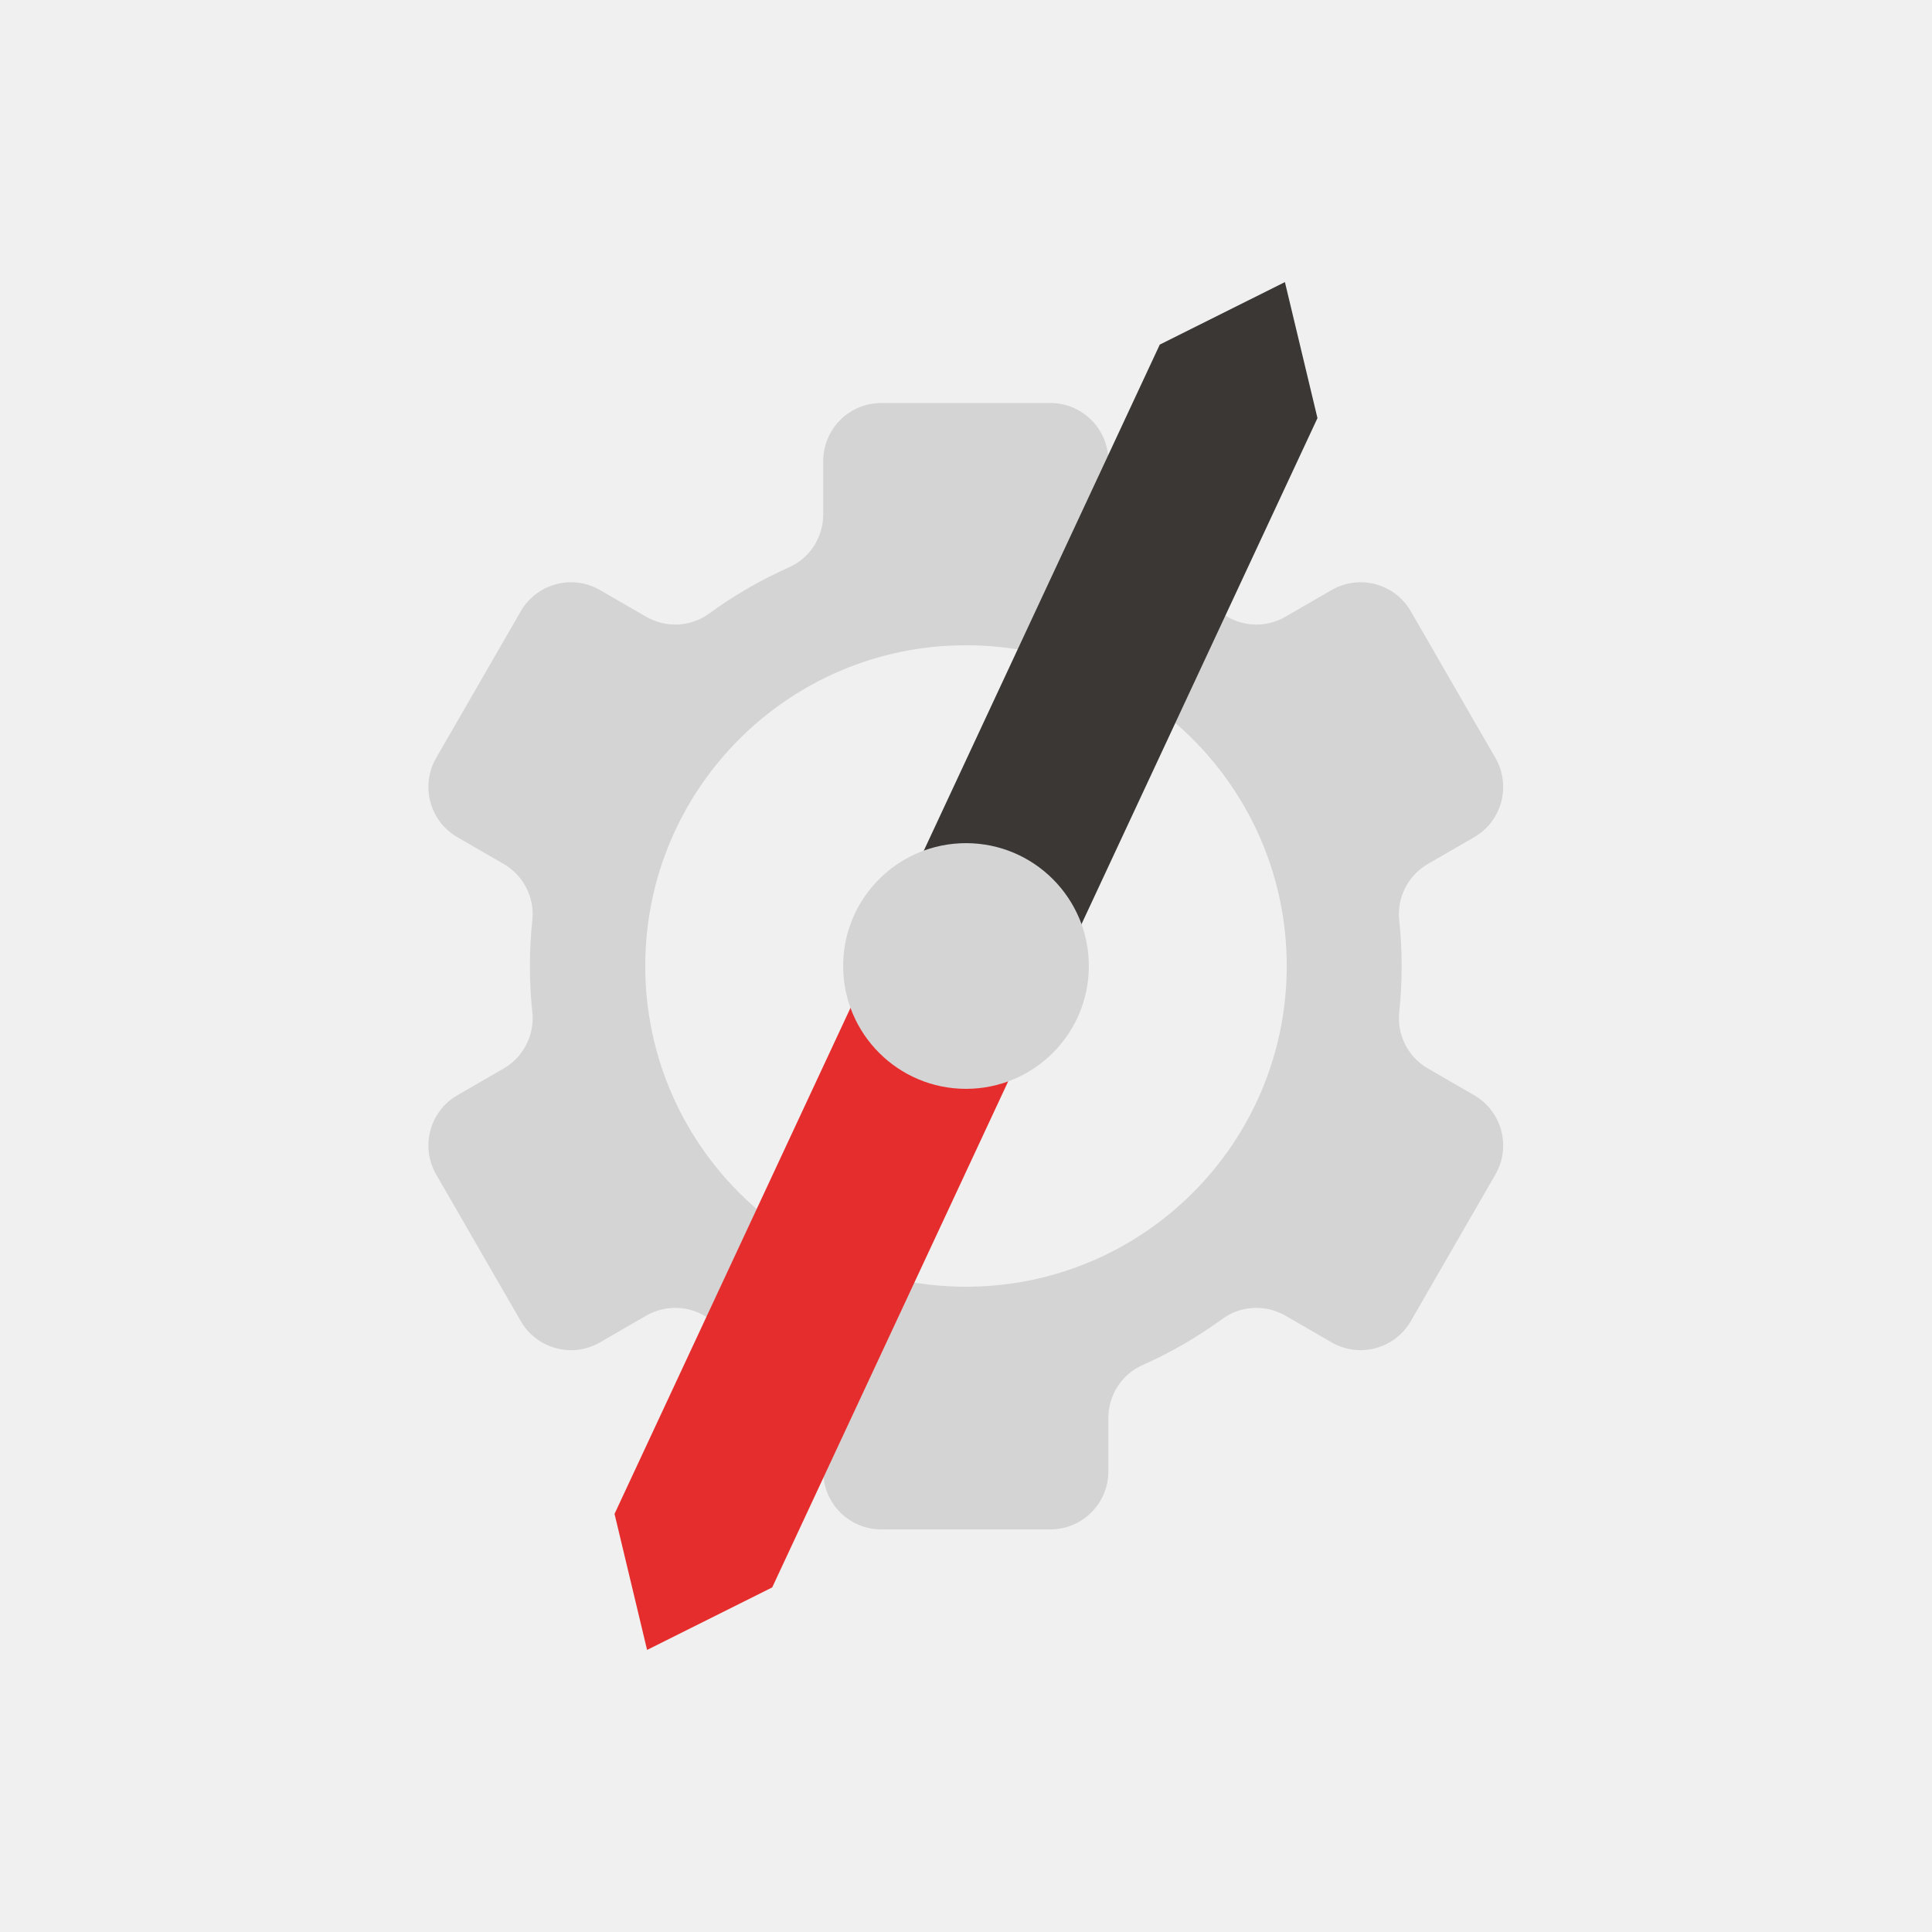
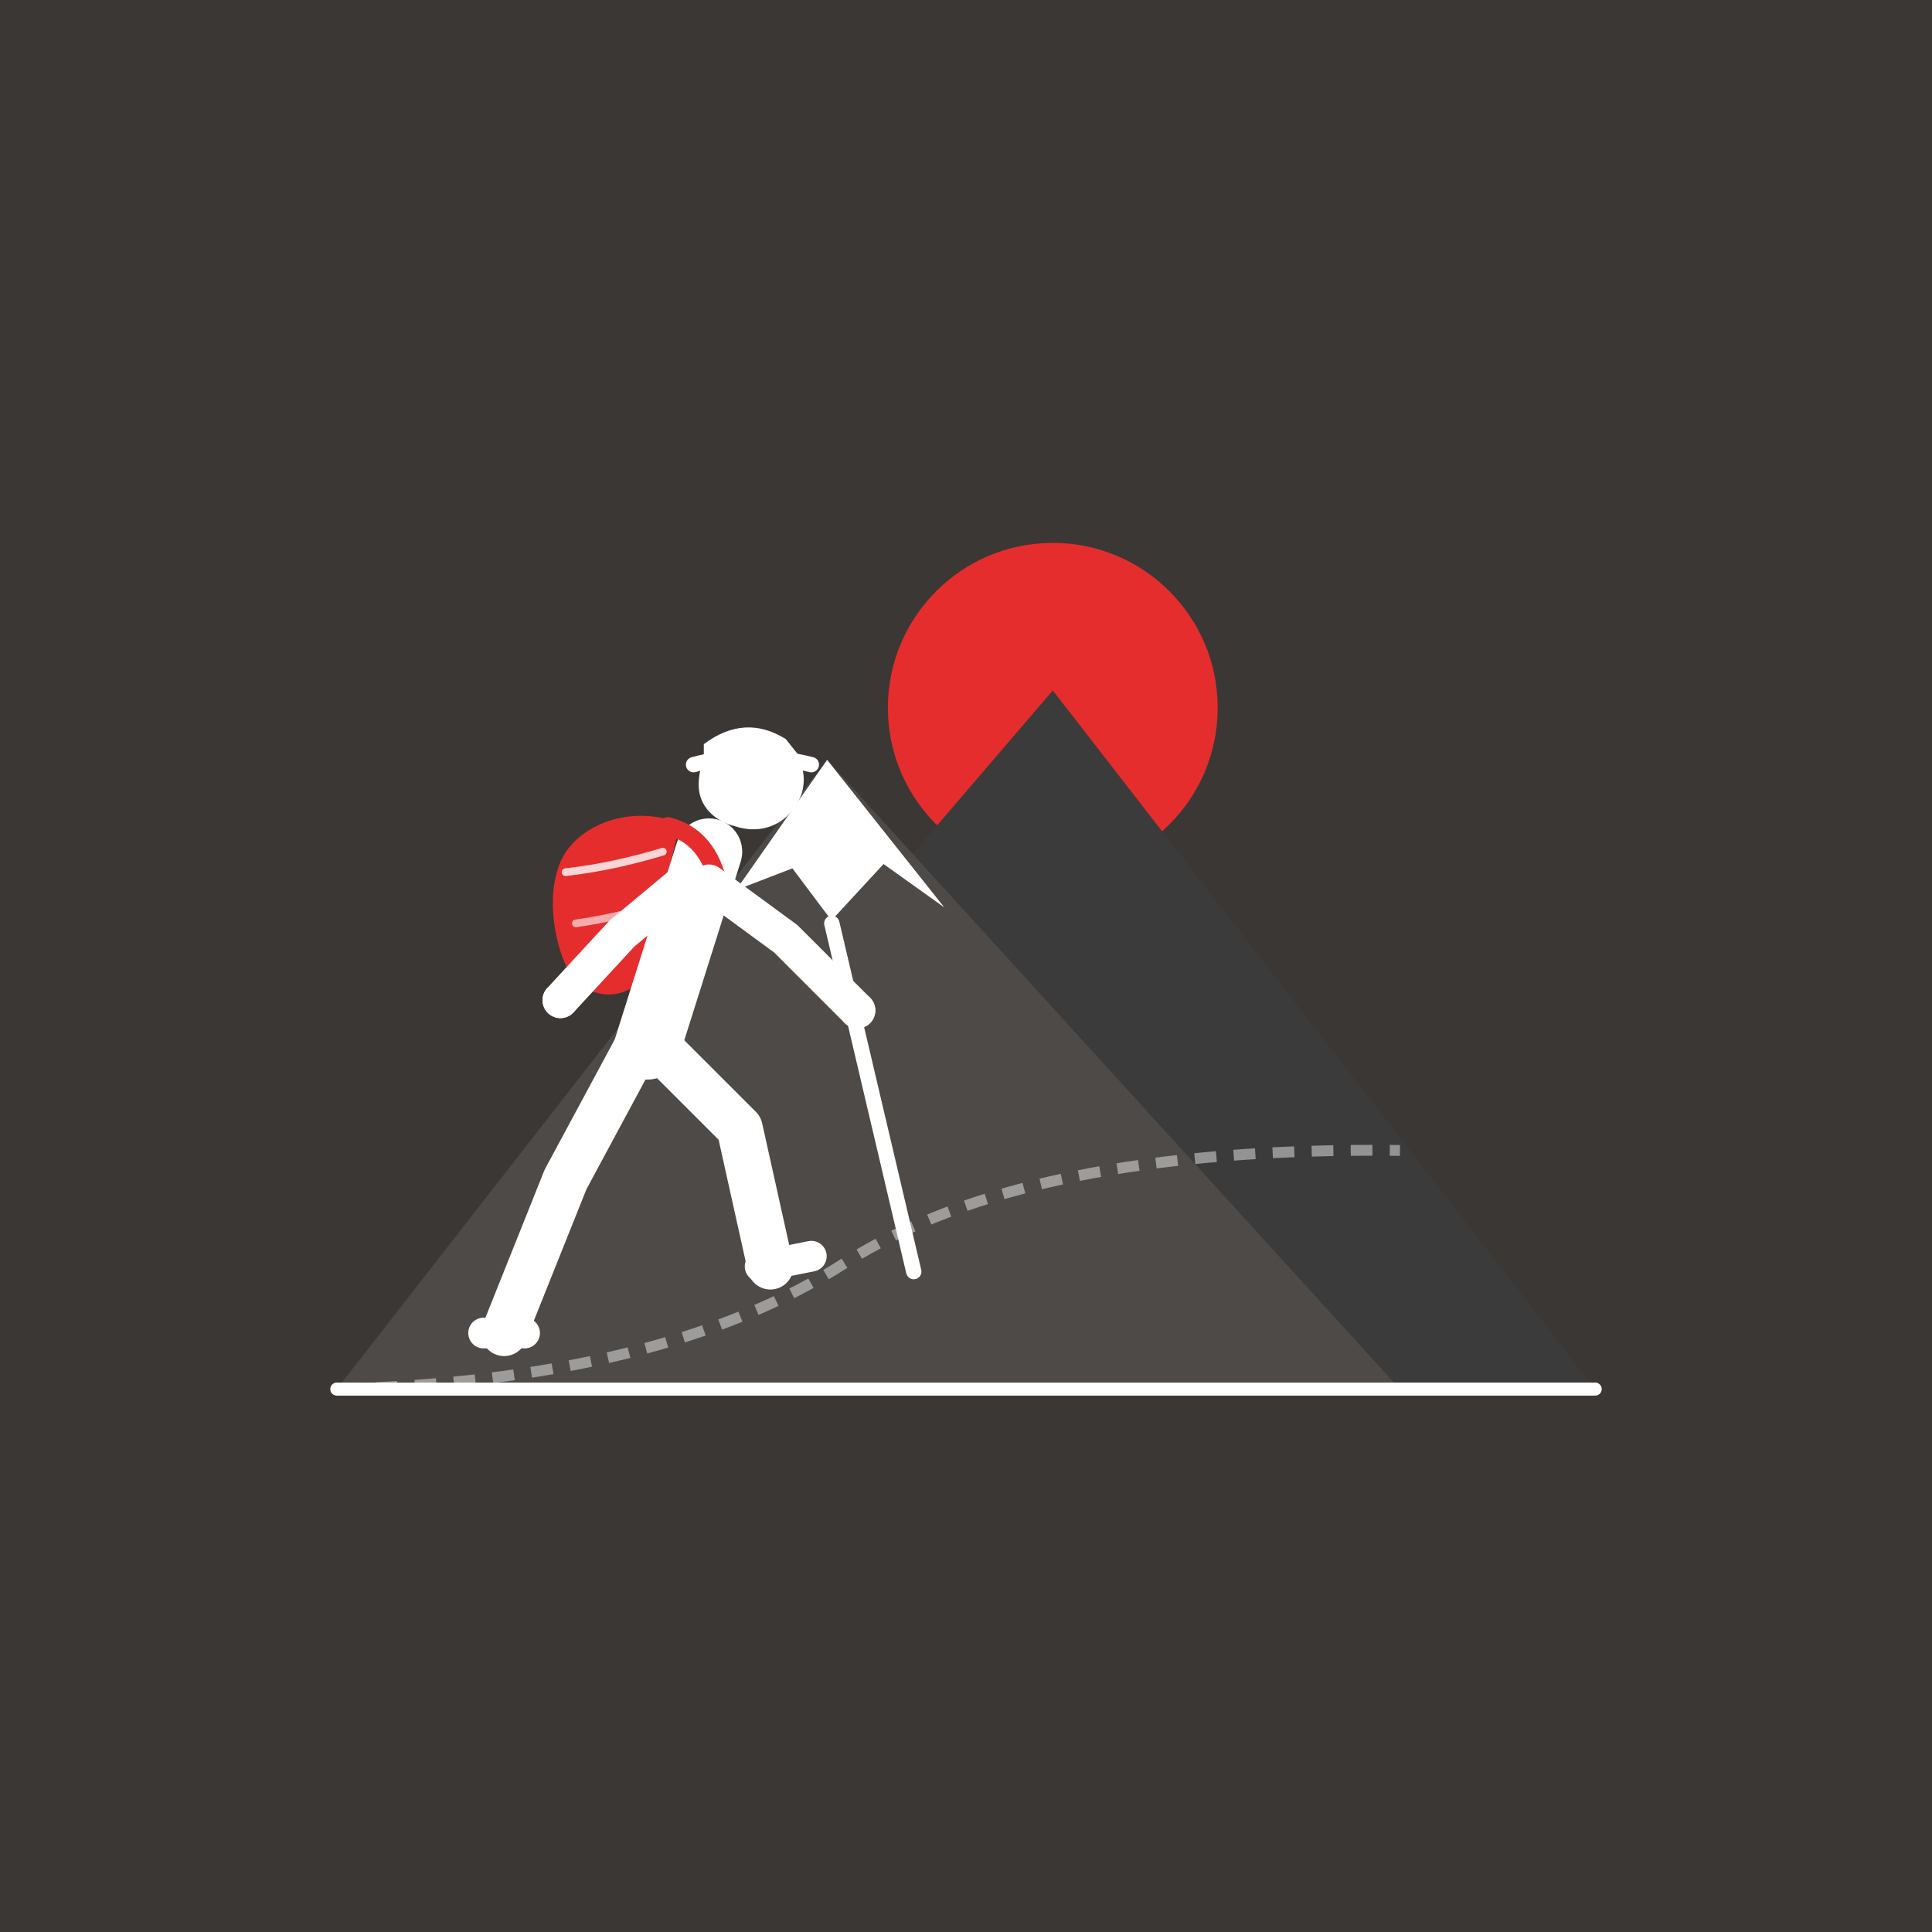
- <svg xmlns="http://www.w3.org/2000/svg" version="1.1" id="svg2" width="350" height="350" viewBox="0 0 350 350">
-   <defs id="defs6" />
-   <path d="m 175,116.894 c -32.091,0 -58.105,26.015 -58.105,58.105 0,32.089 26.015,58.104 58.105,58.104 32.091,0 58.105,-26.015 58.105,-58.104 0,-32.091 -26.015,-58.105 -58.105,-58.105 m 78.484,66.496 c -0.433,4.119 1.612,8.104 5.195,10.175 l 8.381,4.844 c 5.025,2.903 6.747,9.329 3.848,14.356 l -15.321,26.56 c -2.903,5.035 -9.339,6.759 -14.369,3.851 l -8.353,-4.827 c -3.587,-2.073 -8.067,-1.865 -11.412,0.576 -4.487,3.276 -9.335,6.091 -14.469,8.373 -3.777,1.679 -6.193,5.448 -6.193,9.584 v 9.669 c 0,5.808 -4.708,10.516 -10.515,10.516 h -30.628 c -5.807,0 -10.513,-4.708 -10.513,-10.515 v -9.671 c 0,-4.136 -2.417,-7.905 -6.193,-9.584 -5.135,-2.283 -9.983,-5.097 -14.471,-8.373 -3.345,-2.441 -7.825,-2.649 -11.412,-0.576 l -8.369,4.837 c -5.023,2.903 -11.445,1.18 -14.345,-3.848 L 79.016,212.768 c -2.9,-5.027 -1.18,-11.456 3.844,-14.357 l 8.383,-4.845 c 3.584,-2.071 5.629,-6.056 5.195,-10.175 -0.289,-2.745 -0.439,-5.531 -0.439,-8.352 0,-2.821 0.149,-5.608 0.439,-8.352 0.435,-4.119 -1.611,-8.104 -5.195,-10.175 l -8.38,-4.843 c -5.027,-2.904 -6.748,-9.331 -3.848,-14.359 l 15.328,-26.572 c 2.9,-5.027 9.323,-6.749 14.345,-3.847 l 8.381,4.843 c 3.588,2.073 8.064,1.852 11.411,-0.591 4.485,-3.273 9.328,-6.084 14.46,-8.364 3.776,-1.68 6.193,-5.448 6.193,-9.585 v -9.669 c 0,-5.808 4.707,-10.516 10.515,-10.516 h 30.627 c 5.807,0 10.515,4.708 10.515,10.515 v 9.671 c 0,4.137 2.416,7.905 6.193,9.585 5.131,2.28 9.975,5.091 14.46,8.364 3.347,2.443 7.823,2.664 11.409,0.591 l 8.383,-4.843 c 5.023,-2.903 11.445,-1.18 14.345,3.847 l 15.327,26.572 c 2.9,5.028 1.179,11.455 -3.847,14.359 l -8.381,4.843 c -3.583,2.071 -5.628,6.056 -5.195,10.175 0.291,2.744 0.44,5.531 0.44,8.352 0,2.821 -0.149,5.607 -0.44,8.352" style="fill:#d5d4d4;fill-opacity:1;fill-rule:nonzero;stroke:none;stroke-width:1.333" id="path100" />
-   <path d="M 232.774,51.103 210.106,62.425 160.718,168.339 189.282,181.661 238.671,75.745 Z" style="fill:#3b3735;stroke-width:1.333" id="path3" />
-   <path d="m 160.718,168.339 -49.389,105.914 5.896,24.643 22.668,-11.322 49.389,-105.912 z" style="fill:#e62d2d;stroke-width:1.333" id="path2" />
-   <path d="m 197.254,174.999 c 0,12.291 -9.964,22.255 -22.253,22.255 -12.291,0 -22.255,-9.964 -22.255,-22.255 0,-12.291 9.964,-22.253 22.255,-22.253 12.289,0 22.253,9.963 22.253,22.253" style="fill:#d5d4d4;fill-opacity:1;fill-rule:nonzero;stroke:none;stroke-width:1.333" id="path120" />
+ <svg xmlns="http://www.w3.org/2000/svg" width="512" height="512" viewBox="0 0 512 512" fill="none">
+   <rect width="512" height="512" fill="#3b3735" />
+   <g transform="translate(256,256) scale(1.15) translate(-500,-97.5)">
+     <g id="hiker-logo">
+       <circle cx="520" cy="38" r="38" fill="#e62d2d" />
+       <polygon points="382,195 520,34 645,195" fill="#3b3b3b" />
+       <polygon points="355,195 468,50 600,195" fill="#4d4a47" />
+       <polygon points="468,50 447,80 460,75 469,87 481,74 495,84" fill="#ffffff" />
+       <path d="M355 195 Q430 193 472 166 T600 140" fill="none" stroke="#ffffff" stroke-width="2.5" stroke-dasharray="5 4" opacity="0.45" />
+       <line x1="355" y1="195" x2="645" y2="195" stroke="#ffffff" stroke-width="3" stroke-linecap="round" />
+       <g id="hiker-person" transform="translate(-104.4,-25.6) scale(1.18)">
+         <path d="M 455 76 C 446 73 436 77 433 84 C 430 91 432 101 435 106 C 439 111 445 111 449 107 L 456 78 Z" fill="#e62d2d" />
+         <path d="M 434 86 Q 443 85 453 82" stroke="#ffffff" stroke-width="1.5" stroke-linecap="round" fill="none" opacity="0.8" />
+         <path d="M 436 96 Q 443 95 450 93" stroke="#ffffff" stroke-width="1.5" stroke-linecap="round" fill="none" opacity="0.6" />
+         <path d="M448 120 L434 146 L422 176" fill="none" stroke="#ffffff" stroke-width="9" stroke-linecap="round" stroke-linejoin="round" />
+         <path d="M418 176 L426 176" stroke="#ffffff" stroke-width="6" stroke-linecap="round" />
+         <path d="M462 82 L450 120" stroke="#ffffff" stroke-width="13" stroke-linecap="round" />
+         <path d="M 454 77 Q 462 79 464 89" fill="none" stroke="#e62d2d" stroke-width="3.5" stroke-linecap="round" />
+         <path d="M460 69 C460 62 465 58 472 59 C478 60 482 65 480 71 C478 76 473 79 467 77 C463 76 460 73 460 69 Z" fill="#ffffff" />
+         <path d="M461 61 Q469 55 477 60 L481 65 Q471 63 461 65 Z" fill="#ffffff" />
+         <path d="M459 65 Q470 62 482 65" fill="none" stroke="#ffffff" stroke-width="3" stroke-linecap="round" />
+         <path d="M452 120 L468 136 L474 163" fill="none" stroke="#ffffff" stroke-width="9" stroke-linecap="round" stroke-linejoin="round" />
+         <path d="M472 163 L482 161" stroke="#ffffff" stroke-width="6" stroke-linecap="round" />
+         <path d="M462 88 L477 99 L491 113" fill="none" stroke="#ffffff" stroke-width="7" stroke-linecap="round" stroke-linejoin="round" />
+         <circle cx="491" cy="113" r="3.5" fill="#ffffff" />
+         <path d="M457 88 L445 98 L433 111" fill="none" stroke="#ffffff" stroke-width="7" stroke-linecap="round" stroke-linejoin="round" />
+         <circle cx="433" cy="111" r="3.5" fill="#ffffff" />
+         <line x1="486" y1="96" x2="502" y2="164" stroke="#ffffff" stroke-width="3" stroke-linecap="round" />
+       </g>
+     </g>
+   </g>
</svg>
